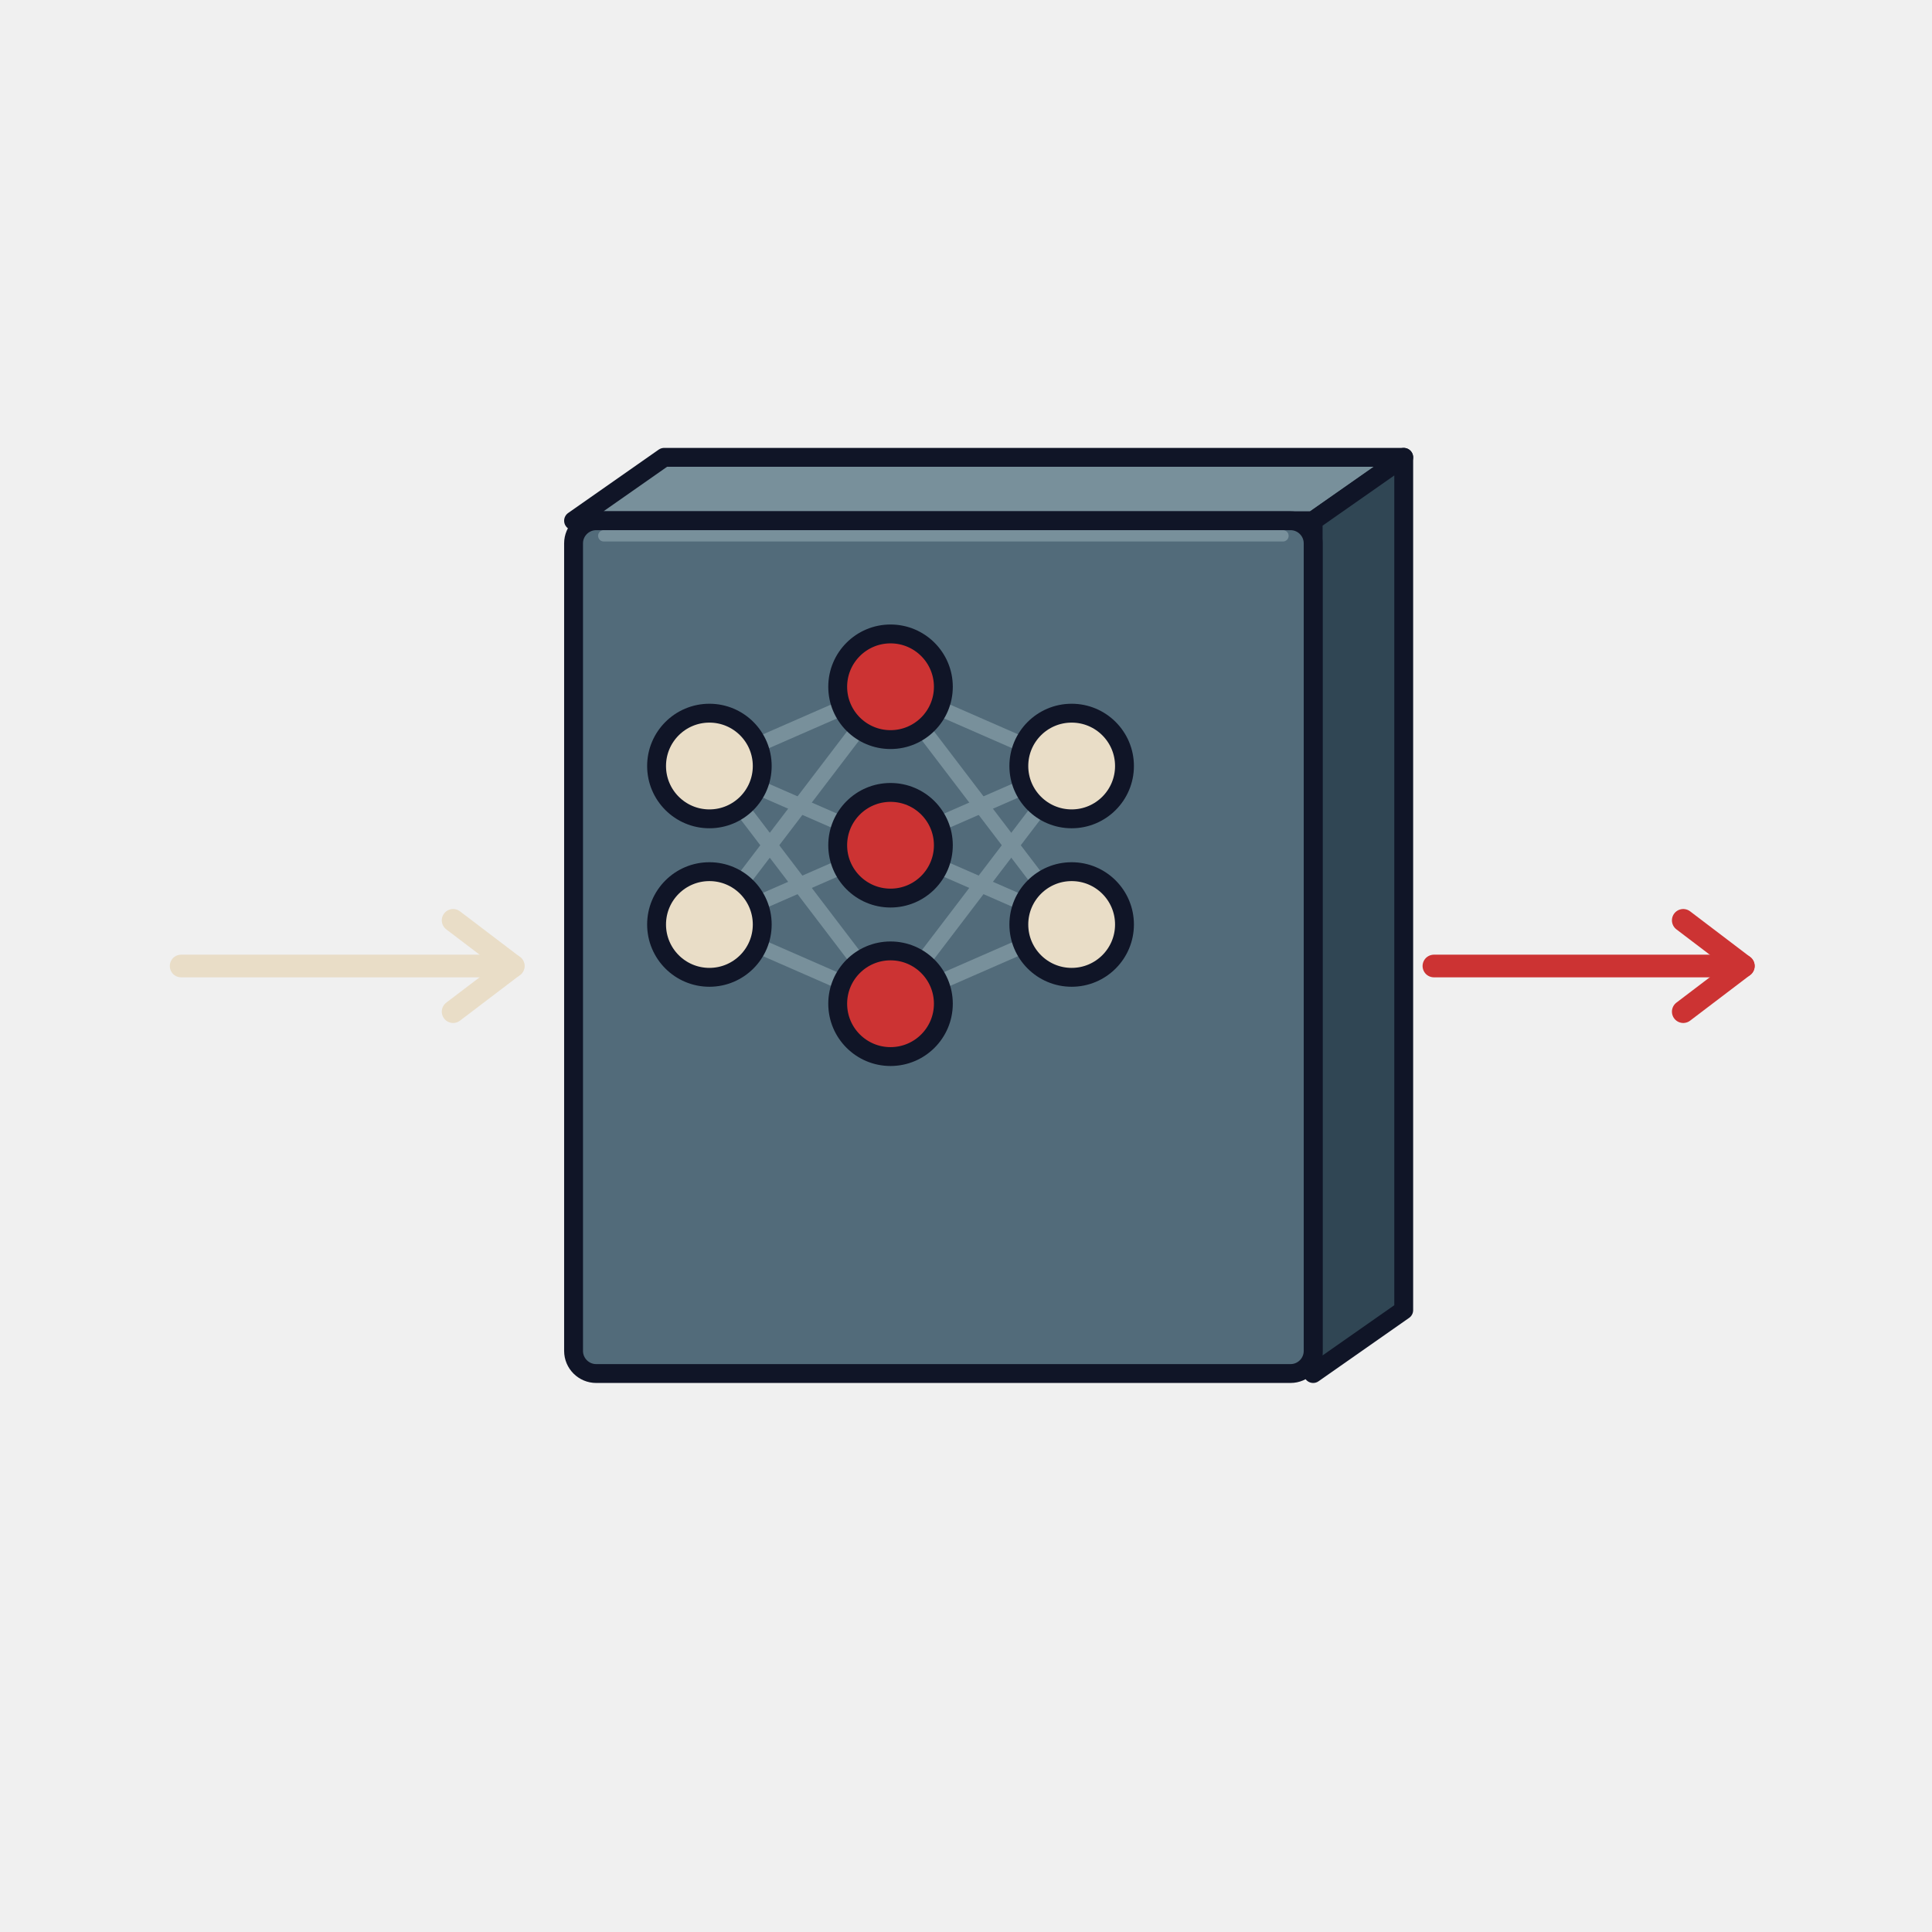
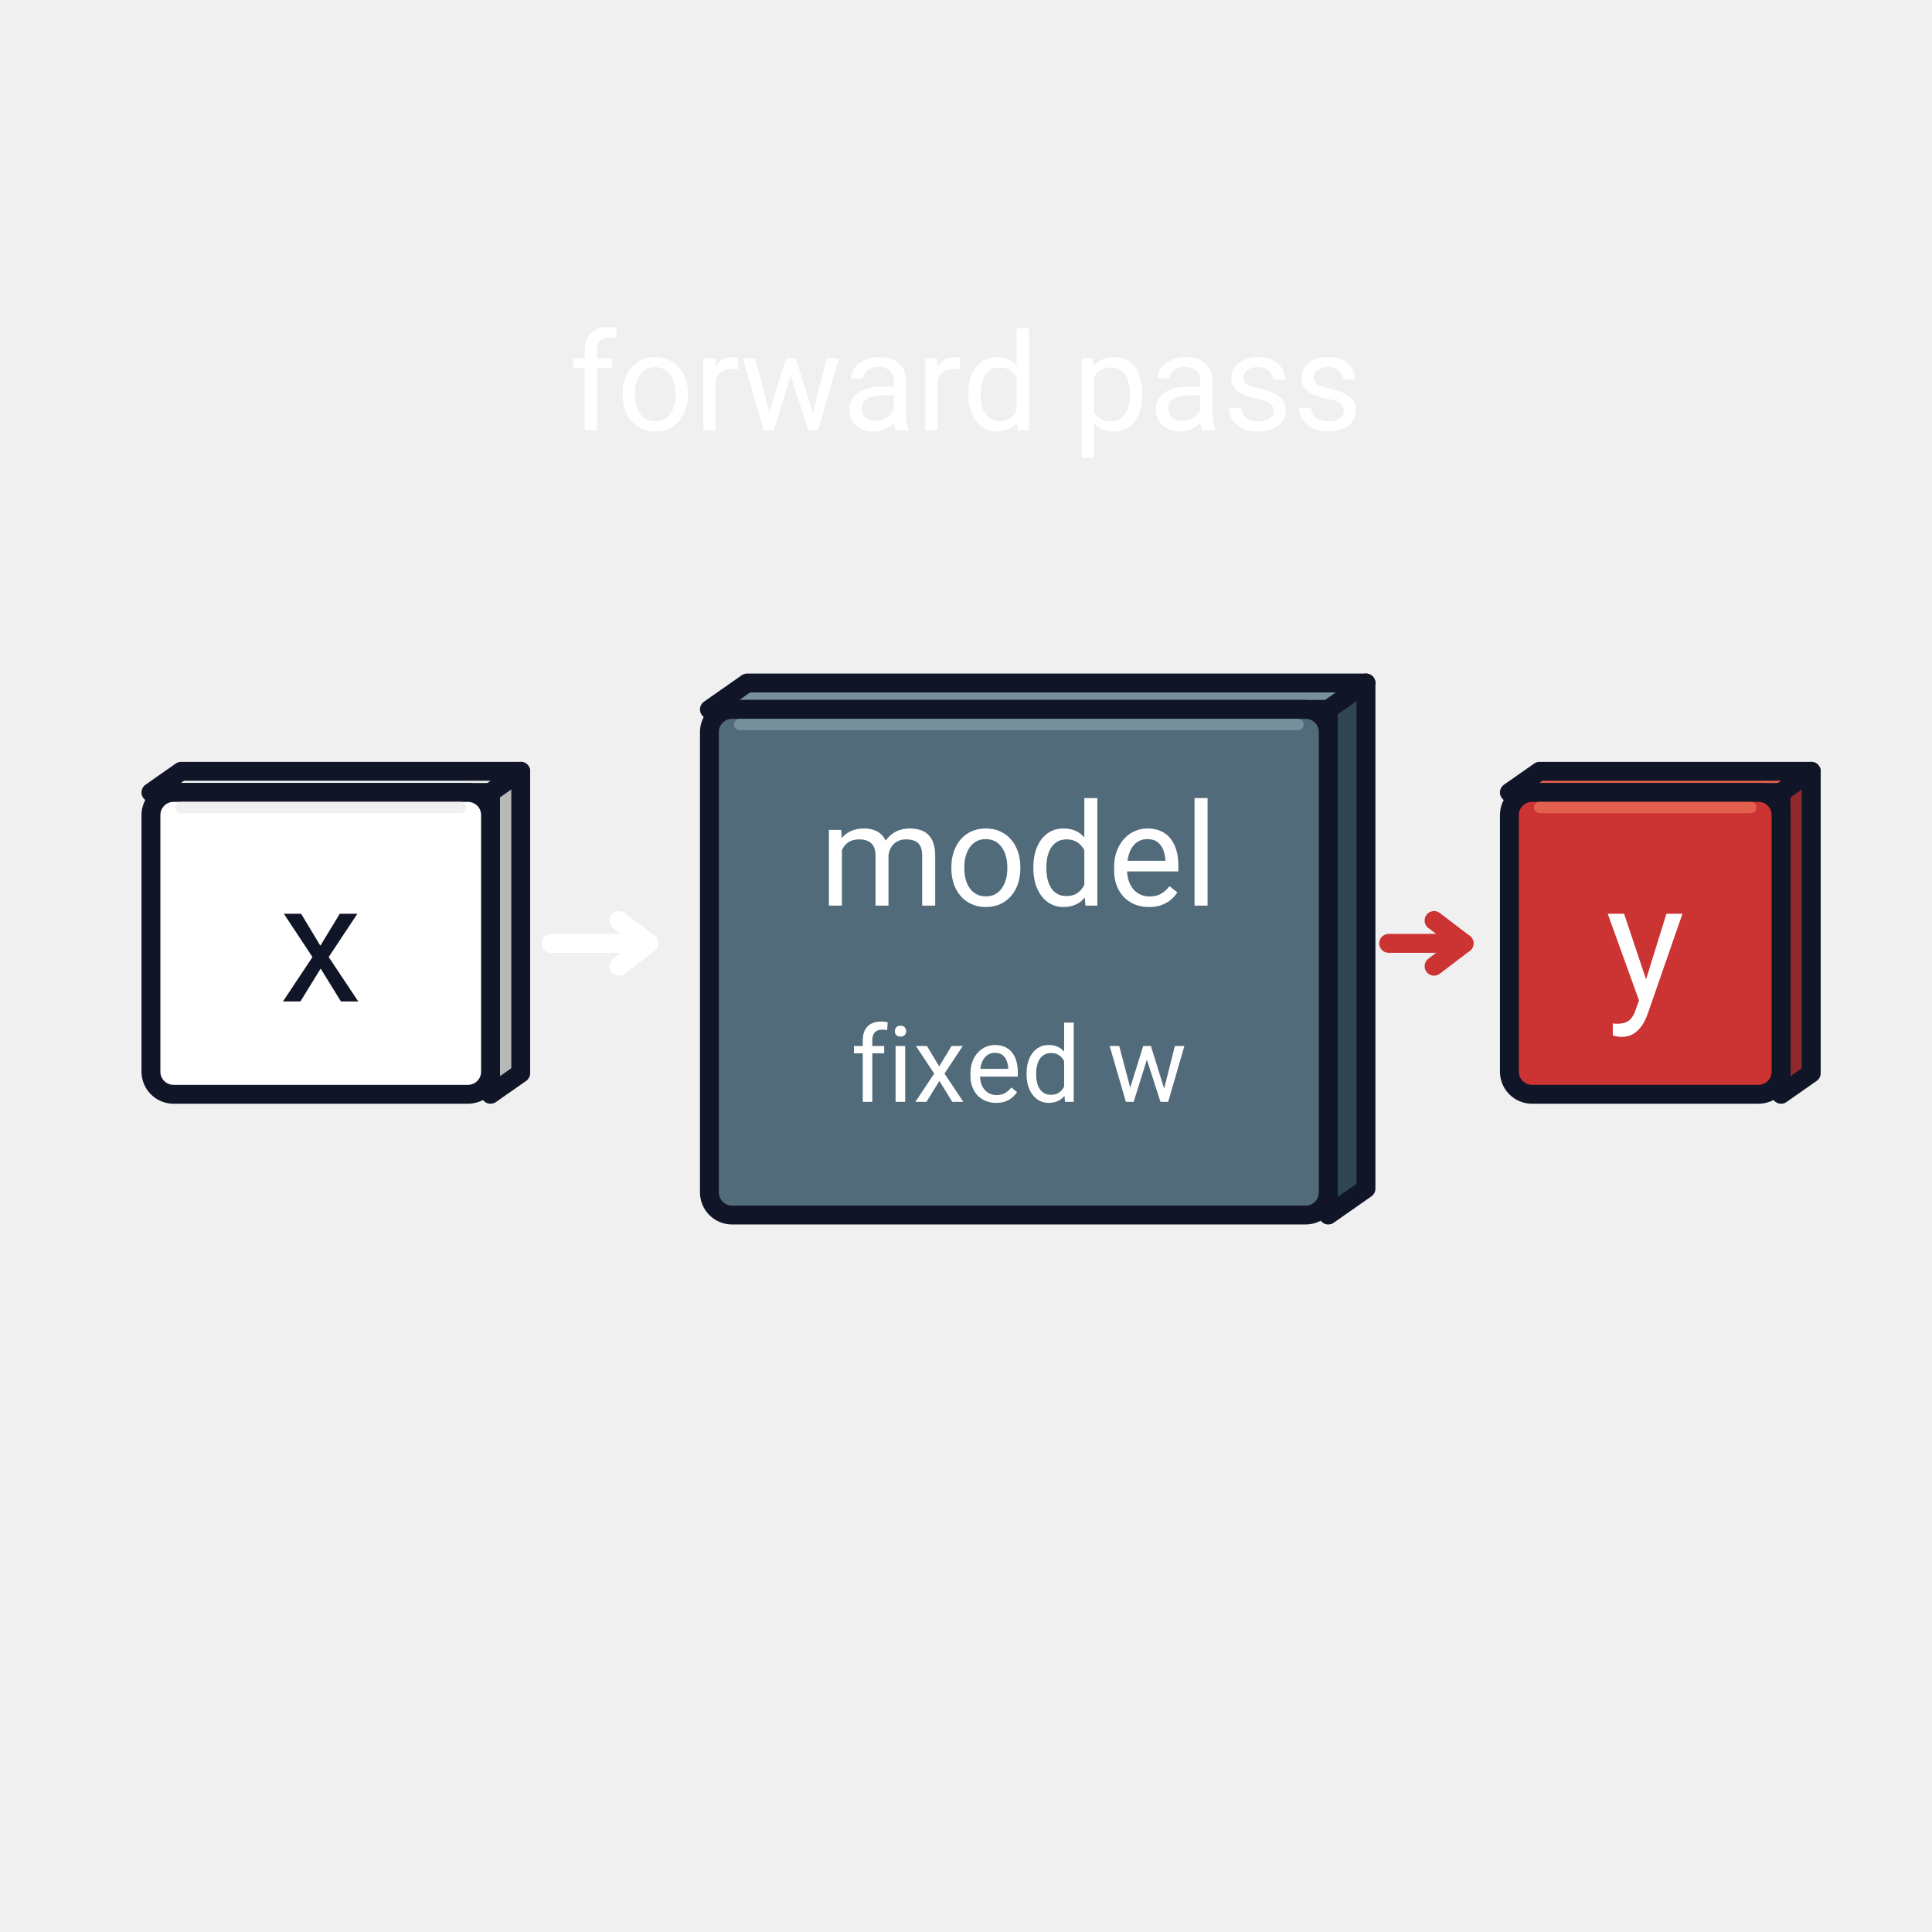
<svg xmlns="http://www.w3.org/2000/svg" width="256" height="256" viewBox="0 0 256 256" role="img" aria-labelledby="title desc">
  <g stroke-linecap="round" stroke-linejoin="round">
-     <polygon points="76,69 88,60.6 186,60.6 174,69" fill="#78909B" stroke="#101527" stroke-width="2.5" />
-     <polygon points="174,69 186,60.6 186,173.6 174,182" fill="#304654" stroke="#101527" stroke-width="2.5" />
-     <rect x="76" y="69" width="98" height="113" rx="3" fill="#526B7A" stroke="#101527" stroke-width="2.5" />
-     <line x1="80" y1="71" x2="170" y2="71" stroke="#78909B" stroke-width="1.5" />
-     <line x1="94" y1="101.5" x2="118" y2="91.0" stroke="#78909B" stroke-width="2" />
-     <line x1="94" y1="101.5" x2="118" y2="112.0" stroke="#78909B" stroke-width="2" />
-     <line x1="94" y1="101.5" x2="118" y2="133.0" stroke="#78909B" stroke-width="2" />
-     <line x1="94" y1="122.5" x2="118" y2="91.0" stroke="#78909B" stroke-width="2" />
-     <line x1="94" y1="122.5" x2="118" y2="112.0" stroke="#78909B" stroke-width="2" />
-     <line x1="94" y1="122.5" x2="118" y2="133.0" stroke="#78909B" stroke-width="2" />
-     <line x1="118" y1="91.0" x2="142" y2="101.5" stroke="#78909B" stroke-width="2" />
-     <line x1="118" y1="91.0" x2="142" y2="122.5" stroke="#78909B" stroke-width="2" />
-     <line x1="118" y1="112.0" x2="142" y2="101.5" stroke="#78909B" stroke-width="2" />
-     <line x1="118" y1="112.0" x2="142" y2="122.5" stroke="#78909B" stroke-width="2" />
-     <line x1="118" y1="133.0" x2="142" y2="101.5" stroke="#78909B" stroke-width="2" />
-     <line x1="118" y1="133.0" x2="142" y2="122.5" stroke="#78909B" stroke-width="2" />
-     <circle cx="94" cy="101.5" r="7" fill="#E9DDC7" stroke="#101527" stroke-width="2.5" />
-     <circle cx="94" cy="122.5" r="7" fill="#E9DDC7" stroke="#101527" stroke-width="2.5" />
-     <circle cx="118" cy="91.0" r="7" fill="#CC3333" stroke="#101527" stroke-width="2.5" />
-     <circle cx="118" cy="112.0" r="7" fill="#CC3333" stroke="#101527" stroke-width="2.5" />
-     <circle cx="118" cy="133.0" r="7" fill="#CC3333" stroke="#101527" stroke-width="2.5" />
-     <circle cx="142" cy="101.5" r="7" fill="#E9DDC7" stroke="#101527" stroke-width="2.5" />
-     <circle cx="142" cy="122.5" r="7" fill="#E9DDC7" stroke="#101527" stroke-width="2.5" />
-     <line x1="24" y1="128" x2="68" y2="128" stroke="#E9DDC7" stroke-width="3" />
-     <path d="M60.04 134.05 L68 128 L60.04 121.95" fill="none" stroke="#E9DDC7" stroke-width="3" />
-     <line x1="190" y1="128" x2="231" y2="128" stroke="#CC3333" stroke-width="3" />
-     <path d="M223.04 134.05 L231 128 L223.04 121.95" fill="none" stroke="#CC3333" stroke-width="3" />
+     <g transform="translate(75.4326 57) scale(0.00878906 -0.00878906)">
+       <g transform="translate(0 0)">
+         <path d="M417 0H232V1196Q232 1313 274.5 1393.5Q317 1474 397.0 1515.5Q477 1557 587 1557Q619 1557 651.5 1553.0Q684 1549 715 1541L705 1390Q684 1395 657.5 1397.0Q631 1399 605 1399Q546 1399 503.5 1375.5Q461 1352 439.0 1307.0Q417 1262 417 1196ZM647 1082V940H61V1082Z" fill="#FFFFFF" stroke="none" stroke-width="0" />
+       </g>
+       <g transform="translate(712 0)">
+         <path d="M92 529V552Q92 669 126.0 769.5Q160 870 224.0 944.5Q288 1019 379.0 1060.5Q470 1102 583 1102Q697 1102 788.5 1060.5Q880 1019 944.5 944.5Q1009 870 1043.0 769.5Q1077 669 1077 552V529Q1077 412 1043.0 312.0Q1009 212 944.5 137.5Q880 63 789.5 21.5Q699 -20 585 -20Q471 -20 380.0 21.5Q289 63 224.5 137.5Q160 212 126.0 312.0Q92 412 92 529ZM277 552V529Q277 448 296.0 376.5Q315 305 353.5 250.0Q392 195 450.0 163.5Q508 132 585 132Q661 132 718.5 163.5Q776 195 814.0 250.0Q852 305 871.5 376.5Q891 448 891 529V552Q891 632 871.5 703.5Q852 775 813.5 830.5Q775 886 717.5 918.0Q660 950 583 950Q507 950 449.5 918.0Q392 886 353.5 830.5Q315 775 296.0 703.5Q277 632 277 552Z" fill="#FFFFFF" stroke="none" stroke-width="0" />
+       </g>
+       <g transform="translate(1880 0)">
+         <path d="M326 912V0H141V1082H321ZM664 1088 663 916Q640 921 619.5 922.5Q599 924 573 924Q509 924 460.0 904.0Q411 884 377.0 848.0Q343 812 323.5 762.5Q304 713 298 654L246 624Q246 722 265.5 808.0Q285 894 326.0 960.5Q367 1027 430.5 1064.5Q494 1102 582 1102Q602 1102 628.0 1097.5Q654 1093 664 1088Z" fill="#FFFFFF" stroke="none" stroke-width="0" />
+       </g>
+       <g transform="translate(2574 0)">
+         <path d="M415 192 693 1082H815L791 905L508 0H389ZM228 1082 465 182 482 0H357L43 1082ZM1081 189 1307 1082H1491L1177 0H1053ZM842 1082 1114 207 1145 0H1027L736 907L712 1082Z" fill="#FFFFFF" stroke="none" stroke-width="0" />
+       </g>
+       <g transform="translate(4113 0)">
+         <path d="M779 185V742Q779 806 753.5 853.5Q728 901 677.0 927.0Q626 953 551 953Q481 953 428.5 929.0Q376 905 346.5 866.0Q317 827 317 782H132Q132 840 162.0 897.0Q192 954 248.5 1000.5Q305 1047 384.5 1074.5Q464 1102 562 1102Q680 1102 770.5 1062.0Q861 1022 912.5 941.5Q964 861 964 740V236Q964 182 973.5 121.0Q983 60 1002 16V0H809Q795 32 787.0 85.5Q779 139 779 185ZM811 656 813 526H626Q547 526 485.0 513.5Q423 501 381.0 476.0Q339 451 317.0 413.5Q295 376 295 326Q295 275 318.0 233.0Q341 191 387.5 166.5Q434 142 502 142Q587 142 652.0 178.0Q717 214 755.5 266.0Q794 318 797 367L876 278Q869 236 838.0 185.0Q807 134 755.5 87.5Q704 41 633.5 10.5Q563 -20 475 -20Q365 -20 282.5 23.0Q200 66 154.5 138.5Q109 211 109 301Q109 388 143.0 454.5Q177 521 241.0 565.5Q305 610 395.0 633.0Q485 656 596 656Z" fill="#FFFFFF" stroke="none" stroke-width="0" />
+       </g>
+       <g transform="translate(5227 0)">
+         <path d="M326 912V0H141V1082H321ZM664 1088 663 916Q640 921 619.5 922.5Q599 924 573 924Q509 924 460.0 904.0Q411 884 377.0 848.0Q343 812 323.5 762.5Q304 713 298 654L246 624Q246 722 265.5 808.0Q285 894 326.0 960.5Q367 1027 430.5 1064.5Q494 1102 582 1102Q602 1102 628.0 1097.5Q654 1093 664 1088Z" fill="#FFFFFF" stroke="none" stroke-width="0" />
+       </g>
+       <g transform="translate(5921 0)">
+         <path d="M823 210V1536H1009V0H839ZM95 529V550Q95 674 125.5 775.5Q156 877 212.5 950.0Q269 1023 347.5 1062.5Q426 1102 523 1102Q625 1102 701.5 1066.5Q778 1031 831.5 963.5Q885 896 916.0 801.0Q947 706 959 586V494Q948 375 916.5 280.0Q885 185 831.5 118.0Q778 51 701.0 15.5Q624 -20 521 -20Q426 -20 347.5 21.0Q269 62 212.5 136.0Q156 210 125.5 310.5Q95 411 95 529ZM281 550V529Q281 448 297.5 377.0Q314 306 349.0 252.0Q384 198 438.0 167.5Q492 137 567 137Q659 137 718.5 176.0Q778 215 814.0 279.0Q850 343 870 418V659Q858 714 835.5 765.5Q813 817 777.5 857.5Q742 898 690.5 922.0Q639 946 569 946Q493 946 438.5 914.5Q384 883 349.0 828.5Q314 774 297.5 702.5Q281 631 281 550Z" fill="#FFFFFF" stroke="none" stroke-width="0" />
+       </g>
+       <g transform="translate(7584 0)">
+         <path d="M326 874V-416H140V1082H310ZM1055 550V529Q1055 411 1027.0 310.5Q999 210 945.5 136.0Q892 62 814.0 21.0Q736 -20 635 -20Q532 -20 453.0 14.0Q374 48 319.0 113.0Q264 178 231.5 269.0Q199 360 187 474V586Q199 706 232.0 801.0Q265 896 319.5 963.5Q374 1031 452.0 1066.5Q530 1102 632 1102Q734 1102 813.0 1062.5Q892 1023 946.0 950.0Q1000 877 1027.5 775.5Q1055 674 1055 550ZM869 529V550Q869 631 852.0 702.5Q835 774 799.5 828.5Q764 883 709.0 914.5Q654 946 578 946Q508 946 456.5 922.0Q405 898 369.0 857.5Q333 817 310.5 765.5Q288 714 277 659V400Q297 330 333.0 268.5Q369 207 429.0 169.5Q489 132 580 132Q655 132 709.5 163.5Q764 195 799.5 250.0Q835 305 852.0 376.5Q869 448 869 529Z" fill="#FFFFFF" stroke="none" stroke-width="0" />
+       </g>
+       <g transform="translate(8734 0)">
+         <path d="M779 185V742Q779 806 753.5 853.5Q728 901 677.0 927.0Q626 953 551 953Q481 953 428.5 929.0Q376 905 346.5 866.0Q317 827 317 782H132Q132 840 162.0 897.0Q192 954 248.5 1000.5Q305 1047 384.5 1074.5Q464 1102 562 1102Q680 1102 770.5 1062.0Q861 1022 912.5 941.5Q964 861 964 740V236Q964 182 973.5 121.0Q983 60 1002 16V0H809Q795 32 787.0 85.5Q779 139 779 185ZM811 656 813 526H626Q547 526 485.0 513.5Q423 501 381.0 476.0Q339 451 317.0 413.5Q295 376 295 326Q295 275 318.0 233.0Q341 191 387.5 166.5Q434 142 502 142Q587 142 652.0 178.0Q717 214 755.5 266.0Q794 318 797 367L876 278Q869 236 838.0 185.0Q807 134 755.5 87.5Q704 41 633.5 10.5Q563 -20 475 -20Q365 -20 282.5 23.0Q200 66 154.5 138.5Q109 211 109 301Q109 388 143.0 454.5Q177 521 241.0 565.5Q305 610 395.0 633.0Q485 656 596 656Z" fill="#FFFFFF" stroke="none" stroke-width="0" />
+       </g>
+       <g transform="translate(9848 0)">
+         <path d="M771 287Q771 327 753.5 361.5Q736 396 682.5 424.5Q629 453 522 474Q432 493 359.5 519.0Q287 545 236.5 582.0Q186 619 159.0 669.0Q132 719 132 786Q132 850 160.5 907.0Q189 964 241.5 1008.0Q294 1052 368.0 1077.0Q442 1102 533 1102Q663 1102 755.0 1056.0Q847 1010 896.0 933.5Q945 857 945 764H760Q760 809 733.5 851.5Q707 894 656.5 922.0Q606 950 533 950Q456 950 408.5 926.5Q361 903 339.5 867.0Q318 831 318 791Q318 761 328.5 737.5Q339 714 366.0 694.5Q393 675 442.0 658.0Q491 641 567 624Q700 594 786.0 552.0Q872 510 914.0 449.0Q956 388 956 301Q956 230 926.5 171.0Q897 112 841.5 69.5Q786 27 709.5 3.5Q633 -20 538 -20Q395 -20 296.0 31.0Q197 82 146.0 163.0Q95 244 95 334H281Q285 258 325.0 213.5Q365 169 423.0 150.5Q481 132 538 132Q614 132 665.5 152.0Q717 172 744.0 207.0Q771 242 771 287Z" fill="#FFFFFF" stroke="none" stroke-width="0" />
+       </g>
+       <g transform="translate(10905 0)">
+         <path d="M771 287Q771 327 753.5 361.5Q736 396 682.5 424.5Q629 453 522 474Q432 493 359.5 519.0Q287 545 236.5 582.0Q186 619 159.0 669.0Q132 719 132 786Q132 850 160.5 907.0Q189 964 241.5 1008.0Q294 1052 368.0 1077.0Q442 1102 533 1102Q663 1102 755.0 1056.0Q847 1010 896.0 933.5Q945 857 945 764H760Q760 809 733.5 851.5Q707 894 656.5 922.0Q606 950 533 950Q456 950 408.5 926.5Q361 903 339.5 867.0Q318 831 318 791Q318 761 328.5 737.5Q339 714 366.0 694.5Q393 675 442.0 658.0Q491 641 567 624Q700 594 786.0 552.0Q872 510 914.0 449.0Q956 388 956 301Q956 230 926.5 171.0Q897 112 841.5 69.5Q786 27 709.5 3.5Q633 -20 538 -20Q395 -20 296.0 31.0Q197 82 146.0 163.0Q95 244 95 334H281Q285 258 325.0 213.5Q365 169 423.0 150.5Q481 132 538 132Q614 132 665.5 152.0Q717 172 744.0 207.0Q771 242 771 287Z" fill="#FFFFFF" stroke="none" stroke-width="0" />
+       </g>
+     </g>
+     <polygon points="20,105 24,102.2 69,102.2 65,105" fill="#F0F0F0" stroke="#101527" stroke-width="2.5" />
+     <polygon points="65,105 69,102.2 69,142.2 65,145" fill="#B8B8B8" stroke="#101527" stroke-width="2.5" />
+     <rect x="20" y="105" width="45" height="40" rx="3" fill="#FFFFFF" stroke="#101527" stroke-width="2.5" />
+     <line x1="24" y1="107" x2="61" y2="107" stroke="#F0F0F0" stroke-width="1.5" />
+     <g transform="translate(37.043 132.7) scale(0.01074219 -0.01074219)">
+       <g transform="translate(0 0)">
+         <path d="M266 1082 503 688 743 1082H960L606 548L971 0H757L507 406L257 0H42L406 548L53 1082Z" fill="#101527" stroke="none" stroke-width="0" />
+       </g>
+     </g>
+     <line x1="73" y1="125" x2="86" y2="125" stroke="#FFFFFF" stroke-width="2.5" />
+     <path d="M82.02 128.03 L86 125 L82.02 121.97" fill="none" stroke="#FFFFFF" stroke-width="2.5" />
+     <polygon points="94,94 99,90.5 181,90.5 176,94" fill="#78909B" stroke="#101527" stroke-width="2.5" />
+     <polygon points="176,94 181,90.5 181,157.5 176,161" fill="#304654" stroke="#101527" stroke-width="2.5" />
+     <rect x="94" y="94" width="82" height="67" rx="3" fill="#526B7A" stroke="#101527" stroke-width="2.5" />
+     <line x1="98" y1="96" x2="172" y2="96" stroke="#78909B" stroke-width="1.5" />
+     <g transform="translate(108.5457 120) scale(0.00927734 -0.00927734)">
+       <g transform="translate(0 0)">
+         <path d="M325 867V0H139V1082H315ZM287 582 201 585Q202 696 230.0 790.5Q258 885 313.0 955.0Q368 1025 450.0 1063.5Q532 1102 640 1102Q716 1102 780.0 1080.5Q844 1059 891.0 1013.0Q938 967 964.0 895.0Q990 823 990 721V0H805V712Q805 797 776.5 848.0Q748 899 696.0 922.5Q644 946 574 946Q492 946 437.0 917.0Q382 888 349.0 837.0Q316 786 301.5 720.5Q287 655 287 582ZM988 684 864 646Q865 735 893.5 817.0Q922 899 976.5 963.0Q1031 1027 1111.0 1064.5Q1191 1102 1294 1102Q1381 1102 1448.5 1079.0Q1516 1056 1562.5 1008.5Q1609 961 1633.0 887.0Q1657 813 1657 711V0H1471V713Q1471 804 1442.5 854.5Q1414 905 1362.5 925.5Q1311 946 1240 946Q1179 946 1132.0 925.0Q1085 904 1053.0 867.5Q1021 831 1004.5 784.0Q988 737 988 684Z" fill="#FFFFFF" stroke="none" stroke-width="0" />
+       </g>
+       <g transform="translate(1796 0)">
+         <path d="M92 529V552Q92 669 126.0 769.5Q160 870 224.0 944.5Q288 1019 379.0 1060.5Q470 1102 583 1102Q697 1102 788.5 1060.5Q880 1019 944.5 944.5Q1009 870 1043.0 769.5Q1077 669 1077 552V529Q1077 412 1043.0 312.0Q1009 212 944.5 137.5Q880 63 789.5 21.5Q699 -20 585 -20Q471 -20 380.0 21.5Q289 63 224.5 137.5Q160 212 126.0 312.0Q92 412 92 529ZM277 552V529Q277 448 296.0 376.5Q315 305 353.5 250.0Q392 195 450.0 163.5Q508 132 585 132Q661 132 718.5 163.5Q776 195 814.0 250.0Q852 305 871.5 376.5Q891 448 891 529V552Q891 632 871.5 703.5Q852 775 813.5 830.5Q775 886 717.5 918.0Q660 950 583 950Q507 950 449.5 918.0Q392 886 353.5 830.5Q315 775 296.0 703.5Q277 632 277 552Z" fill="#FFFFFF" stroke="none" stroke-width="0" />
+       </g>
+       <g transform="translate(2964 0)">
+         <path d="M823 210V1536H1009V0H839ZM95 529V550Q95 674 125.5 775.5Q156 877 212.5 950.0Q269 1023 347.5 1062.5Q426 1102 523 1102Q625 1102 701.5 1066.5Q778 1031 831.5 963.5Q885 896 916.0 801.0Q947 706 959 586V494Q948 375 916.5 280.0Q885 185 831.5 118.0Q778 51 701.0 15.5Q624 -20 521 -20Q426 -20 347.5 21.0Q269 62 212.5 136.0Q156 210 125.5 310.5Q95 411 95 529ZM281 550V529Q281 448 297.5 377.0Q314 306 349.0 252.0Q384 198 438.0 167.5Q492 137 567 137Q659 137 718.5 176.0Q778 215 814.0 279.0Q850 343 870 418V659Q858 714 835.5 765.5Q813 817 777.5 857.5Q742 898 690.5 922.0Q639 946 569 946Q493 946 438.5 914.5Q384 883 349.0 828.5Q314 774 297.5 702.5Q281 631 281 550Z" fill="#FFFFFF" stroke="none" stroke-width="0" />
+       </g>
+       <g transform="translate(4119 0)">
+         <path d="M590 -20Q477 -20 385.5 18.5Q294 57 228.5 127.0Q163 197 128.0 293.0Q93 389 93 503V545Q93 677 132.0 780.5Q171 884 238.0 956.0Q305 1028 390.0 1065.0Q475 1102 566 1102Q682 1102 766.5 1062.0Q851 1022 905.0 950.5Q959 879 985.0 782.5Q1011 686 1011 572V489H203V640H826V654Q822 726 796.5 794.0Q771 862 716.0 906.0Q661 950 566 950Q503 950 450.0 923.5Q397 897 359.0 845.0Q321 793 300.0 718.0Q279 643 279 545V503Q279 426 300.5 358.5Q322 291 363.5 240.0Q405 189 464.5 160.0Q524 131 600 131Q698 131 766.0 171.0Q834 211 885 278L997 189Q962 136 908.0 88.0Q854 40 775.5 10.0Q697 -20 590 -20Z" fill="#FFFFFF" stroke="none" stroke-width="0" />
+       </g>
+       <g transform="translate(5205 0)">
+         <path d="M342 1536V0H156V1536Z" fill="#FFFFFF" stroke="none" stroke-width="0" />
+       </g>
+     </g>
+     <g transform="translate(112.7354 146) scale(0.00683594 -0.00683594)">
+       <g transform="translate(0 0)">
+         <path d="M417 0H232V1196Q232 1313 274.5 1393.5Q317 1474 397.0 1515.5Q477 1557 587 1557Q619 1557 651.5 1553.0Q684 1549 715 1541L705 1390Q684 1395 657.5 1397.0Q631 1399 605 1399Q546 1399 503.5 1375.5Q461 1352 439.0 1307.0Q417 1262 417 1196ZM647 1082V940H61V1082Z" fill="#FFFFFF" stroke="none" stroke-width="0" />
+       </g>
+       <g transform="translate(712 0)">
+         <path d="M342 1082V0H156V1082ZM142 1369Q142 1414 169.5 1445.0Q197 1476 251 1476Q304 1476 332.5 1445.0Q361 1414 361 1369Q361 1326 332.5 1295.5Q304 1265 251 1265Q197 1265 169.5 1295.5Q142 1326 142 1369Z" fill="#FFFFFF" stroke="none" stroke-width="0" />
+       </g>
+       <g transform="translate(1210 0)">
+         <path d="M266 1082 503 688 743 1082H960L606 548L971 0H757L507 406L257 0H42L406 548L53 1082Z" fill="#FFFFFF" stroke="none" stroke-width="0" />
+       </g>
+       <g transform="translate(2226 0)">
+         <path d="M590 -20Q477 -20 385.5 18.5Q294 57 228.5 127.0Q163 197 128.0 293.0Q93 389 93 503V545Q93 677 132.0 780.5Q171 884 238.0 956.0Q305 1028 390.0 1065.0Q475 1102 566 1102Q682 1102 766.5 1062.0Q851 1022 905.0 950.5Q959 879 985.0 782.5Q1011 686 1011 572V489H203V640H826V654Q822 726 796.5 794.0Q771 862 716.0 906.0Q661 950 566 950Q503 950 450.0 923.5Q397 897 359.0 845.0Q321 793 300.0 718.0Q279 643 279 545V503Q279 426 300.5 358.5Q322 291 363.5 240.0Q405 189 464.5 160.0Q524 131 600 131Q698 131 766.0 171.0Q834 211 885 278L997 189Q962 136 908.0 88.0Q854 40 775.5 10.0Q697 -20 590 -20Z" fill="#FFFFFF" stroke="none" stroke-width="0" />
+       </g>
+       <g transform="translate(3312 0)">
+         <path d="M823 210V1536H1009V0H839ZM95 529V550Q95 674 125.5 775.5Q156 877 212.5 950.0Q269 1023 347.5 1062.5Q426 1102 523 1102Q625 1102 701.5 1066.5Q778 1031 831.5 963.5Q885 896 916.0 801.0Q947 706 959 586V494Q948 375 916.5 280.0Q885 185 831.5 118.0Q778 51 701.0 15.5Q624 -20 521 -20Q426 -20 347.5 21.0Q269 62 212.5 136.0Q156 210 125.5 310.5Q95 411 95 529ZM281 550V529Q281 448 297.5 377.0Q314 306 349.0 252.0Q384 198 438.0 167.5Q492 137 567 137Q659 137 718.5 176.0Q778 215 814.0 279.0Q850 343 870 418V659Q858 714 835.5 765.5Q813 817 777.5 857.5Q742 898 690.5 922.0Q639 946 569 946Q493 946 438.5 914.5Q384 883 349.0 828.5Q314 774 297.5 702.5Q281 631 281 550Z" fill="#FFFFFF" stroke="none" stroke-width="0" />
+       </g>
+       <g transform="translate(4975 0)">
+         <path d="M415 192 693 1082H815L791 905L508 0H389ZM228 1082 465 182 482 0H357L43 1082ZM1081 189 1307 1082H1491L1177 0H1053ZM842 1082 1114 207 1145 0H1027L736 907L712 1082Z" fill="#FFFFFF" stroke="none" stroke-width="0" />
+       </g>
+     </g>
+     <line x1="184" y1="125" x2="194" y2="125" stroke="#CC3333" stroke-width="2.5" />
+     <path d="M190.02 128.03 L194 125 L190.02 121.97" fill="none" stroke="#CC3333" stroke-width="2.5" />
+     <polygon points="200,105 204,102.2 240,102.2 236,105" fill="#E4604E" stroke="#101527" stroke-width="2.5" />
+     <polygon points="236,105 240,102.2 240,142.2 236,145" fill="#8F292C" stroke="#101527" stroke-width="2.5" />
+     <rect x="200" y="105" width="36" height="40" rx="3" fill="#CC3333" stroke="#101527" stroke-width="2.5" />
+     <line x1="204" y1="107" x2="232" y2="107" stroke="#E4604E" stroke-width="1.5" />
+     <g transform="translate(212.7954 132.7) scale(0.01074219 -0.01074219)">
+       <g transform="translate(0 0)">
+         <path d="M445 112 746 1082H944L510 -167Q495 -207 470.5 -253.5Q446 -300 408.0 -342.0Q370 -384 316.5 -410.5Q263 -437 189 -437Q167 -437 133.0 -431.0Q99 -425 85 -421L84 -271Q92 -272 109.5 -273.5Q127 -275 134 -275Q197 -275 241.0 -258.5Q285 -242 315.5 -203.5Q346 -165 368 -98ZM224 1082 505 242 553 47 420 -21 22 1082Z" fill="#FFFFFF" stroke="none" stroke-width="0" />
+       </g>
+     </g>
  </g>
</svg>
